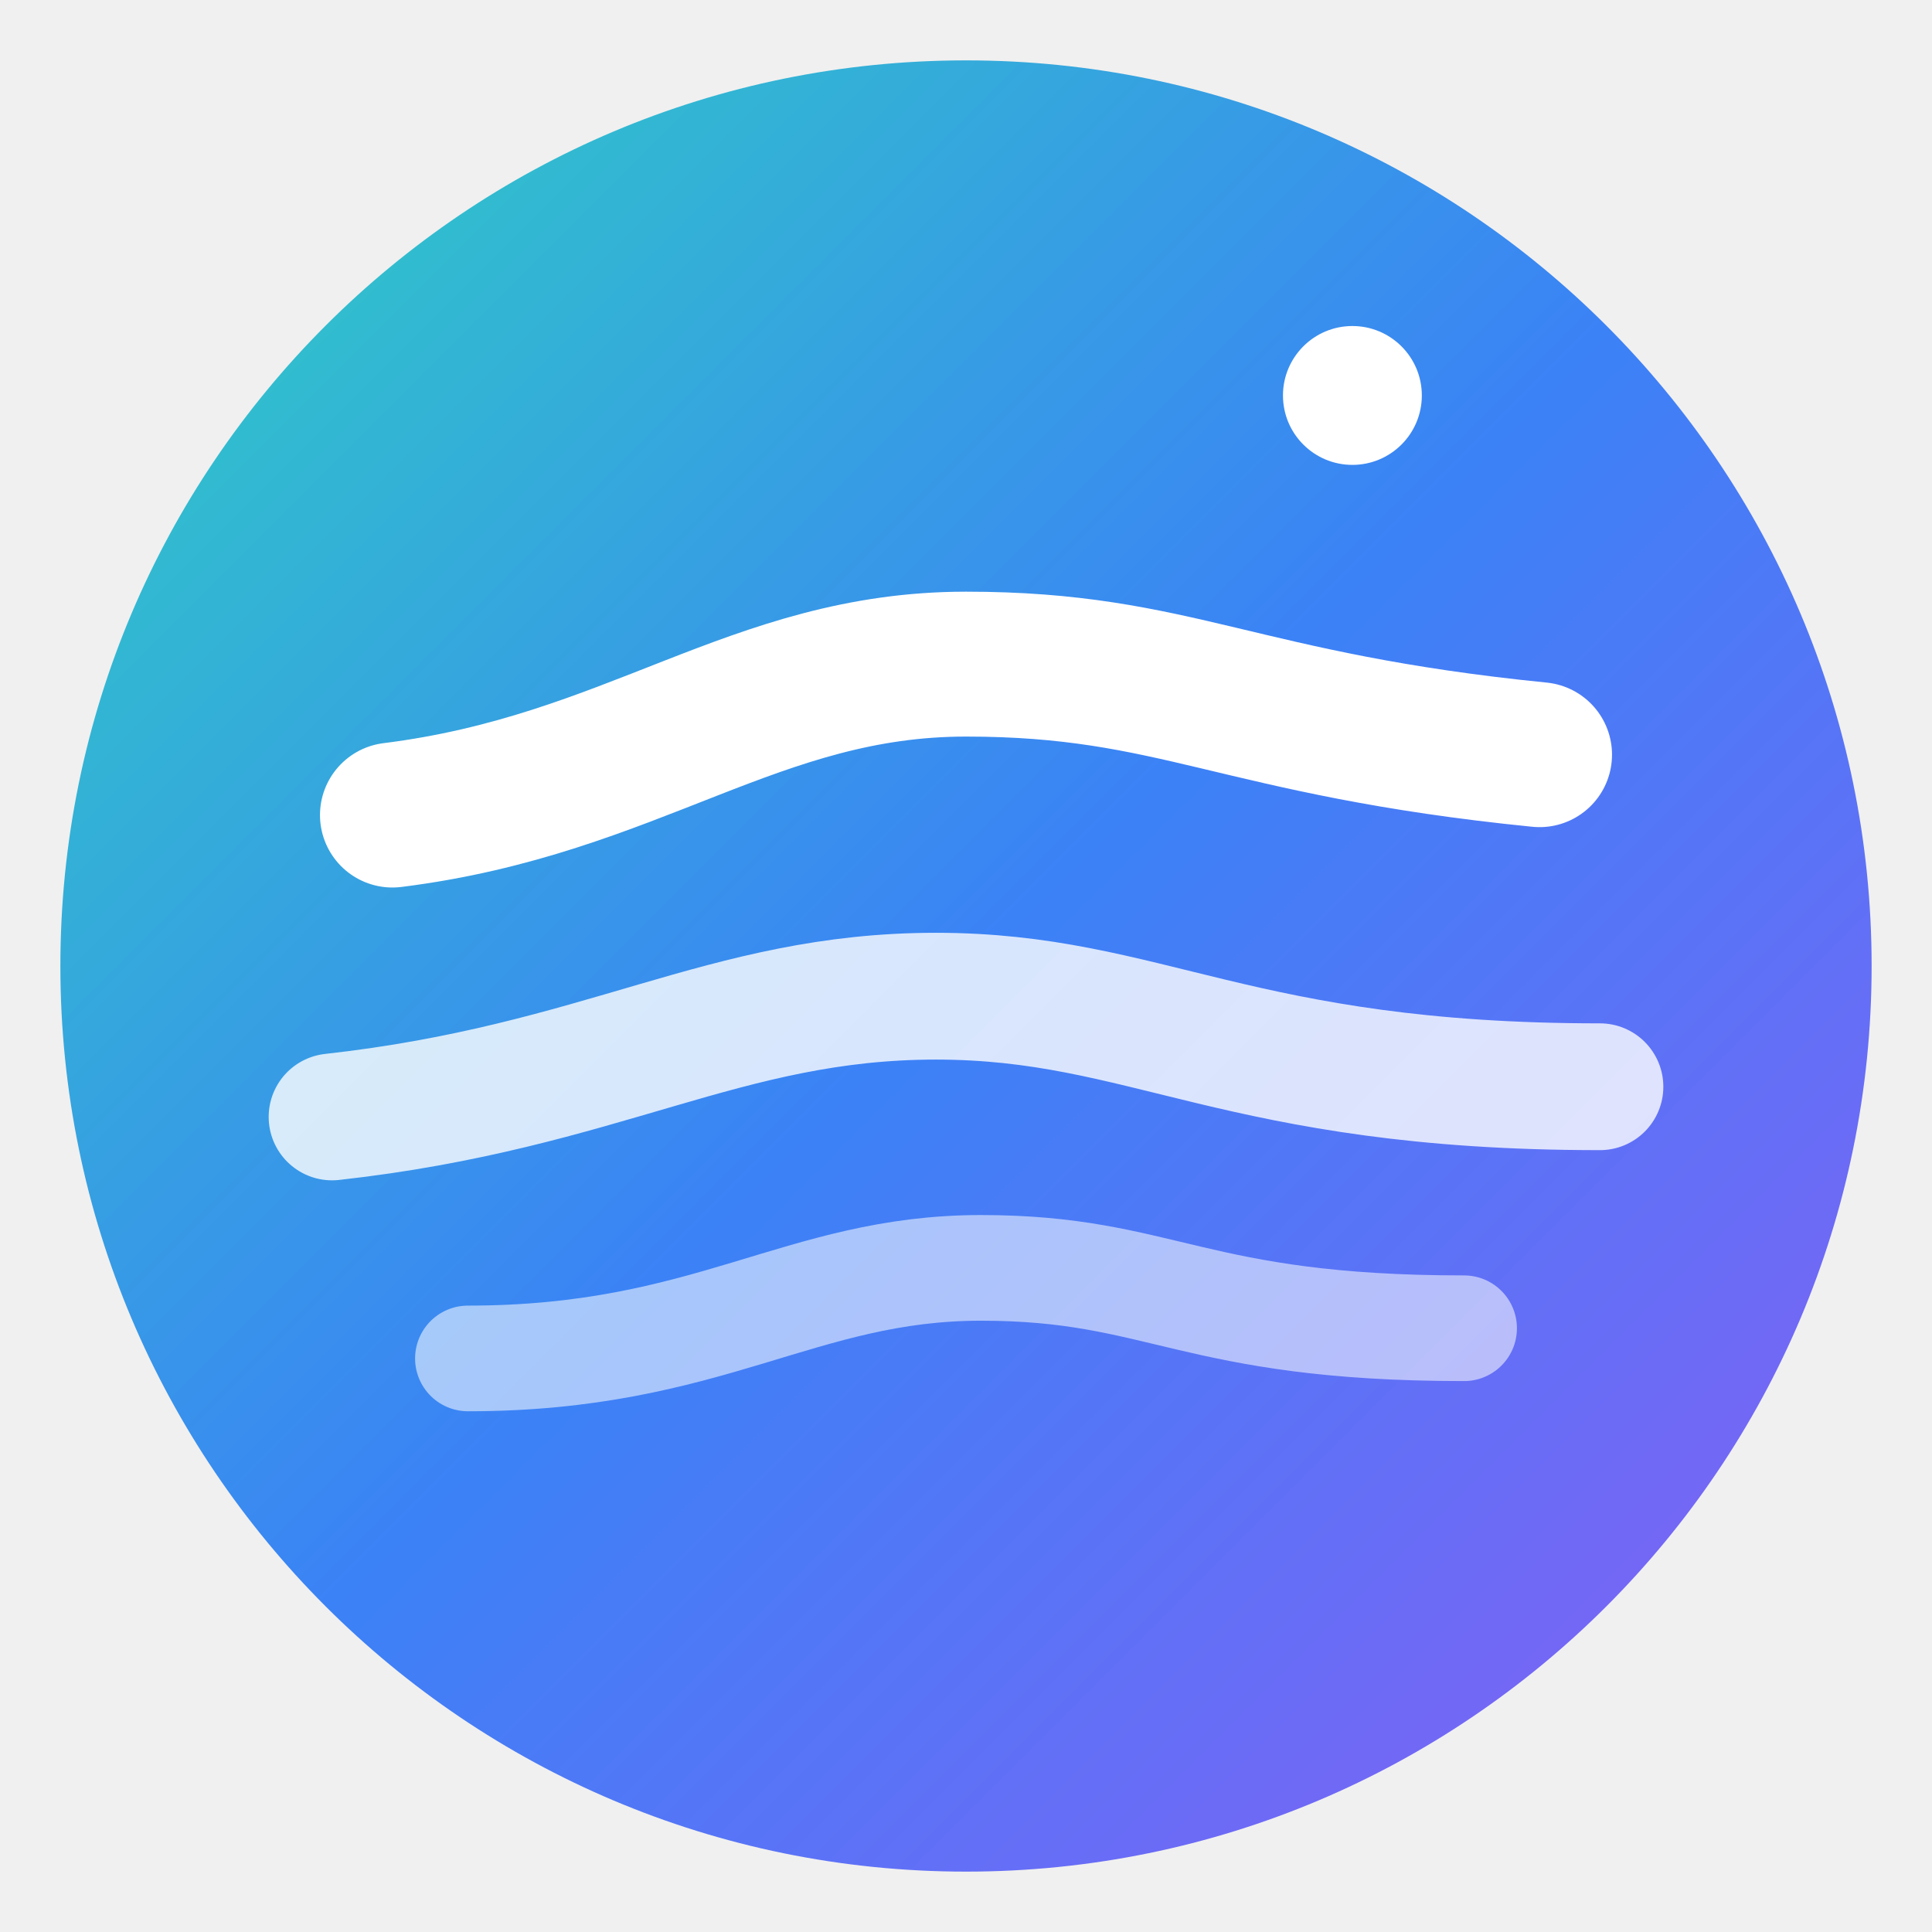
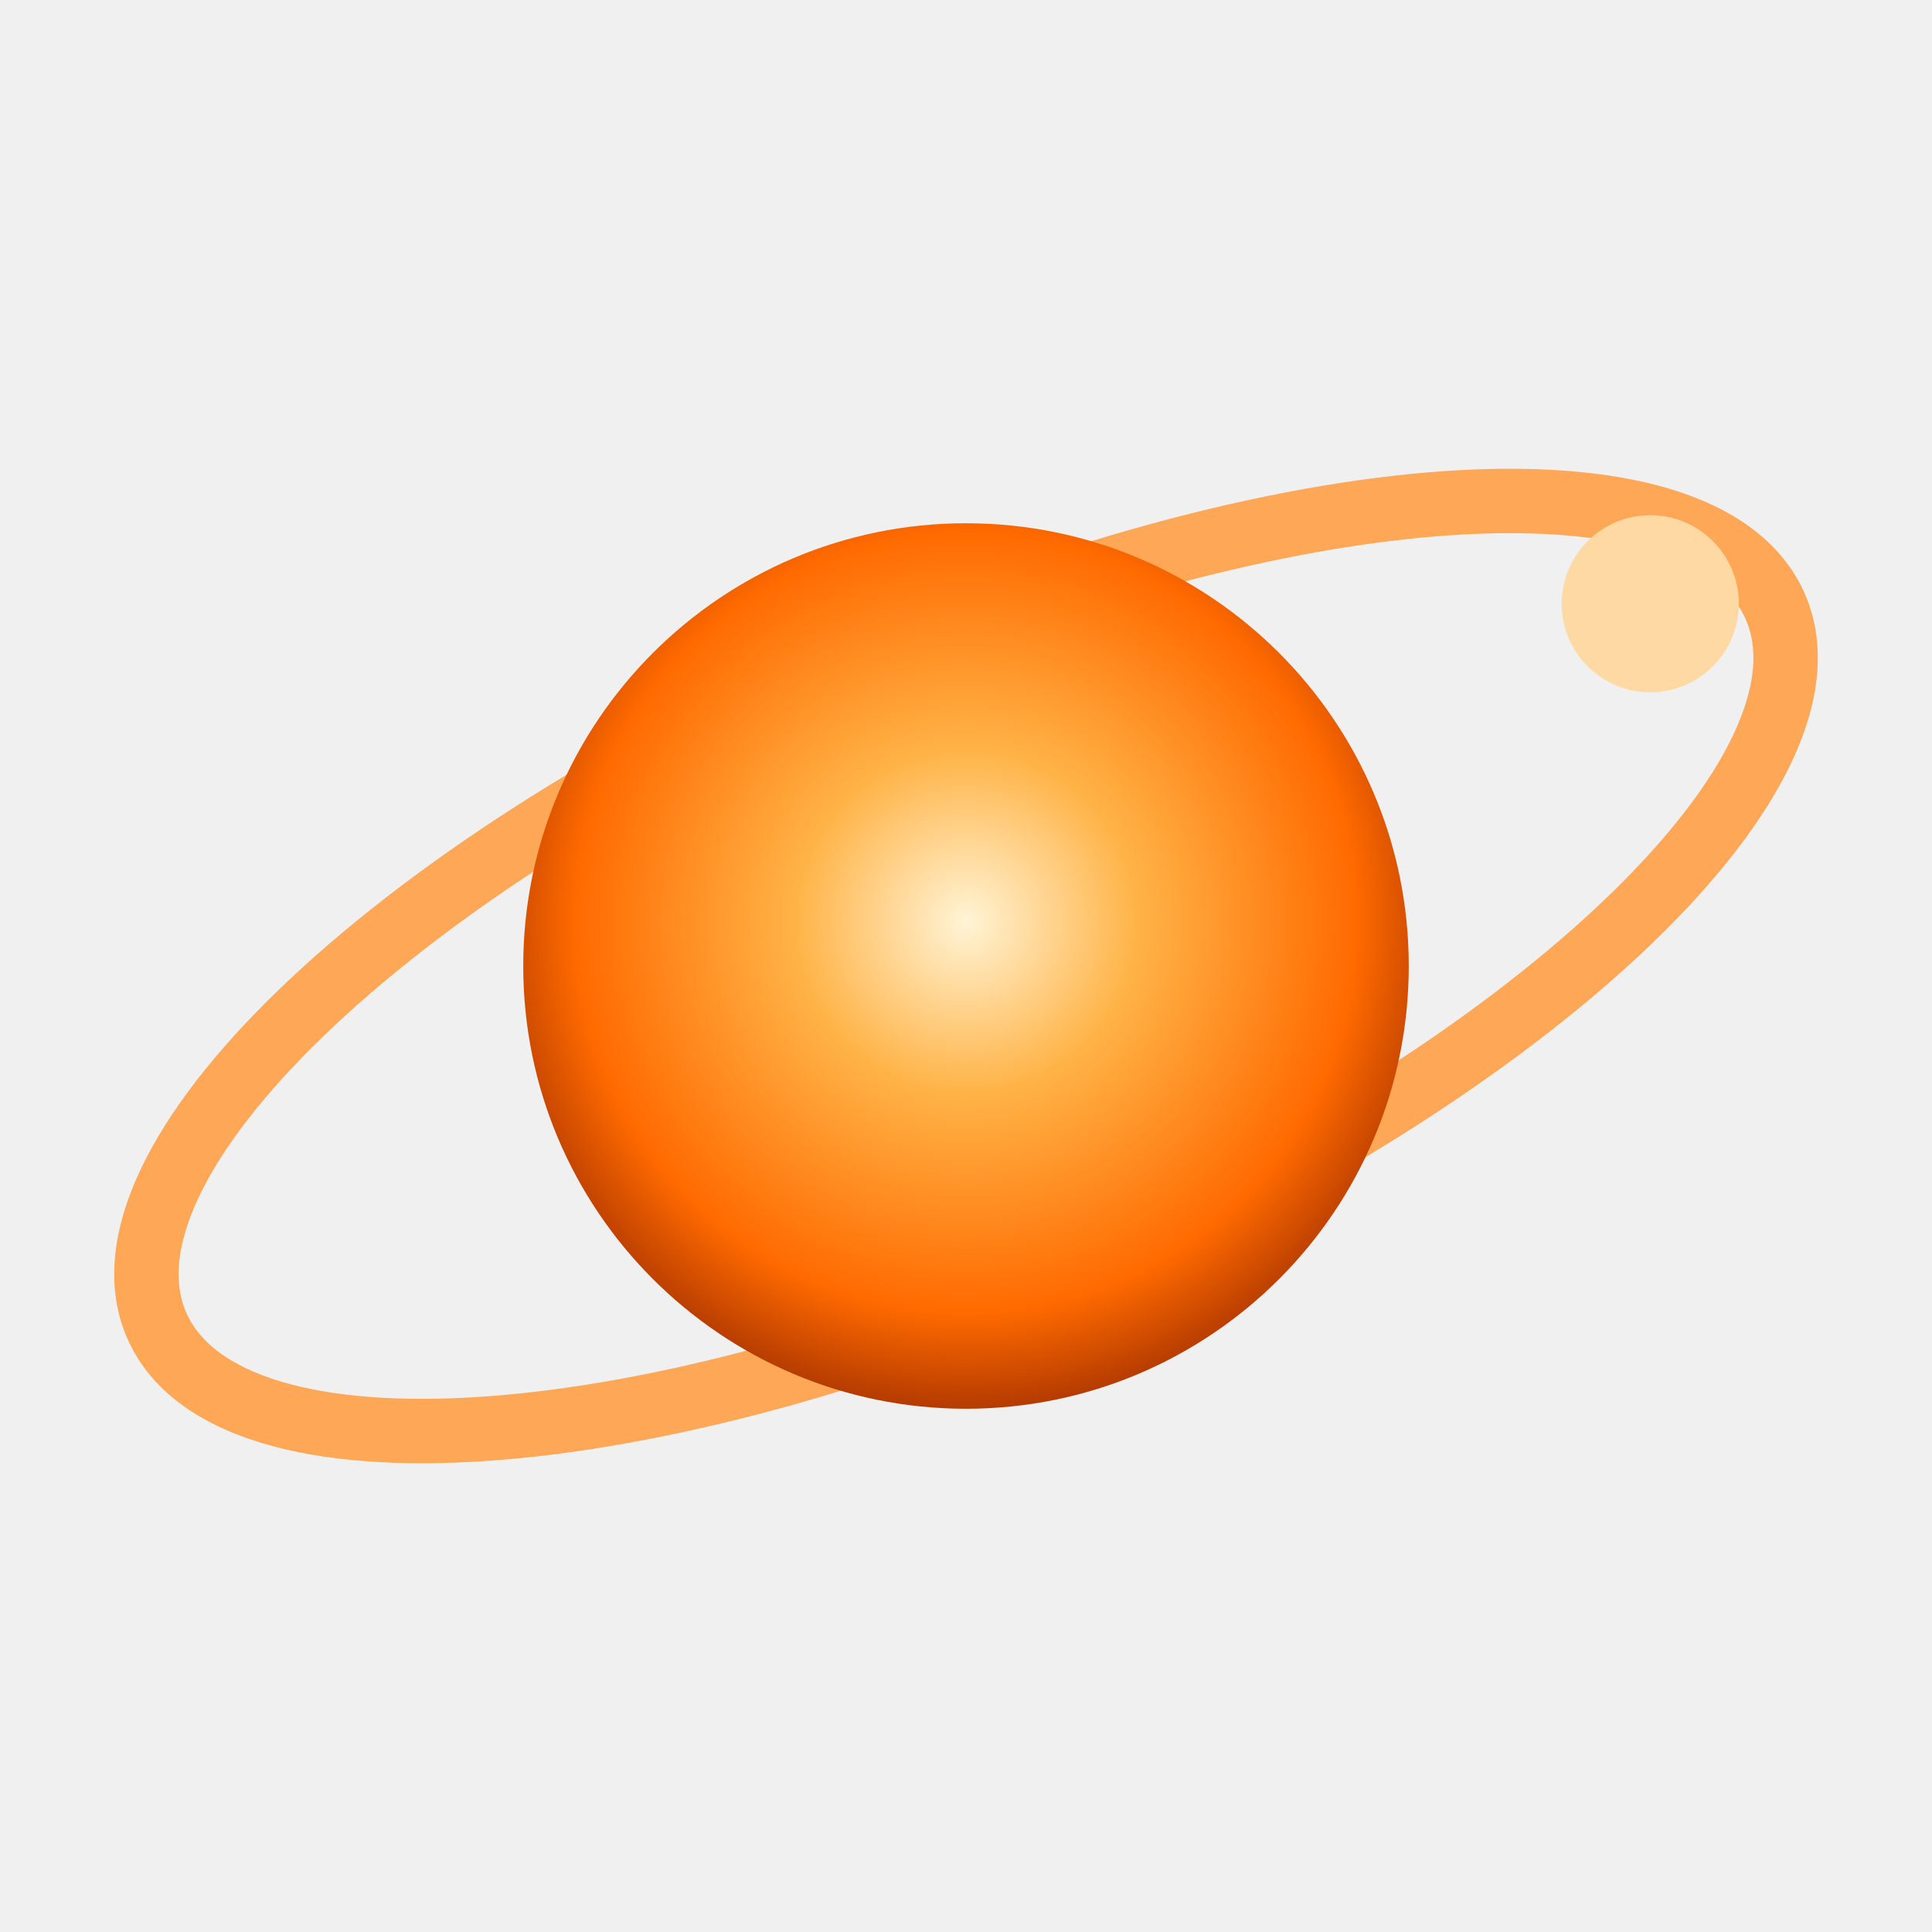
- <svg xmlns="http://www.w3.org/2000/svg" viewBox="0 0 64 64">
+ <svg xmlns="http://www.w3.org/2000/svg" viewBox="0 0 48 48">
  <defs>
-     <linearGradient id="g" x1="0" y1="0" x2="1" y2="1">
-       <stop offset="0" stop-color="#2dd4bf" />
-       <stop offset=".5" stop-color="#3b82f6" />
-       <stop offset="1" stop-color="#8b5cf6" />
-     </linearGradient>
+     <radialGradient id="g" cx="50%" cy="45%" r="55%">
+       <stop offset="0" stop-color="#fff4d6" />
+       <stop offset=".35" stop-color="#ffb347" />
+       <stop offset=".8" stop-color="#ff6a00" />
+       <stop offset="1" stop-color="#b33a00" />
+     </radialGradient>
  </defs>
-   <circle cx="32" cy="32" r="30" fill="url(#g)" />
-   <g fill="none" stroke="#fff" stroke-linecap="round">
-     <path d="M13 27c8-1 12-5 19-5s9 2 19 3" stroke-width="4.8" />
-     <path d="M11 37c9-1 13-4 20-4s10 3 22 3" stroke-width="4.2" stroke-opacity=".8" />
-     <path d="M15.5 45c8 0 11-3 17-3s7 2 16 2" stroke-width="3.5" stroke-opacity=".55" />
-   </g>
-   <circle cx="44.8" cy="13.1" r="2.3" fill="#fff" />
+   <ellipse cx="24" cy="24" rx="22" ry="8" fill="none" stroke="#ff9a3c" stroke-width="1.6" transform="rotate(-24 24 24)" opacity=".85" />
+   <circle cx="24" cy="24" r="11" fill="url(#g)" />
+   <circle cx="41" cy="15" r="2.2" fill="#ffd9a3" />
</svg>
